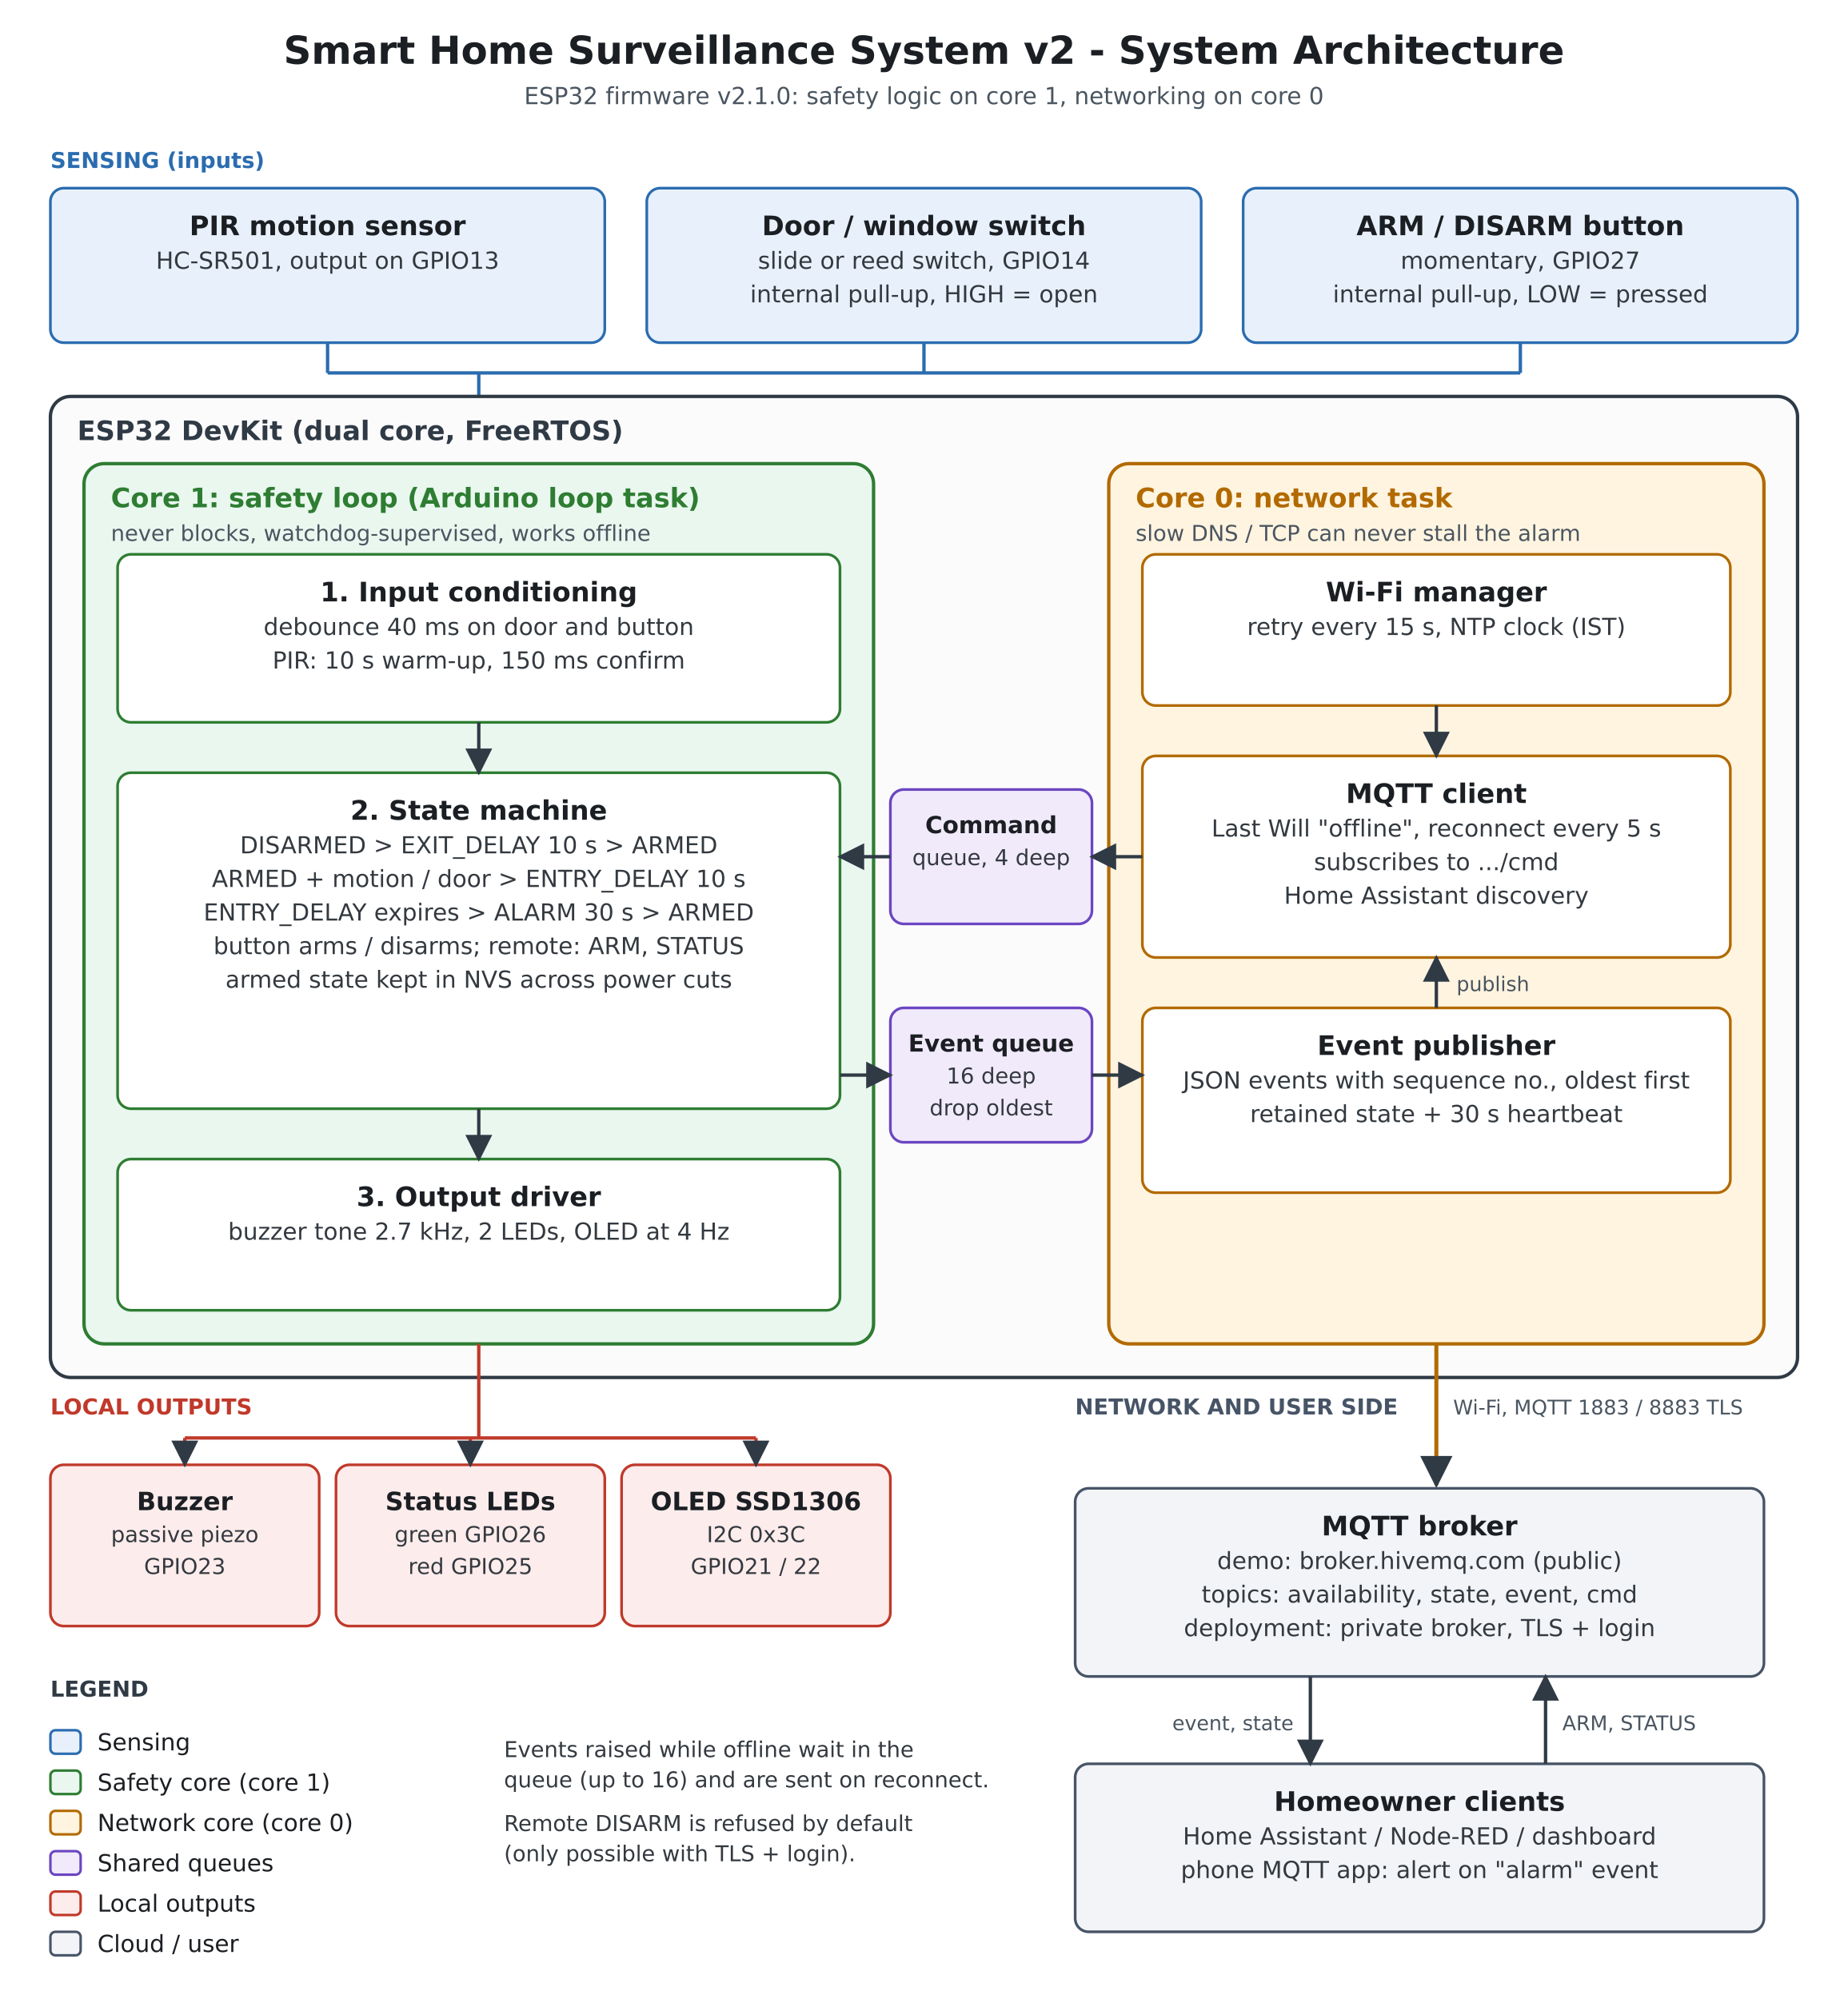
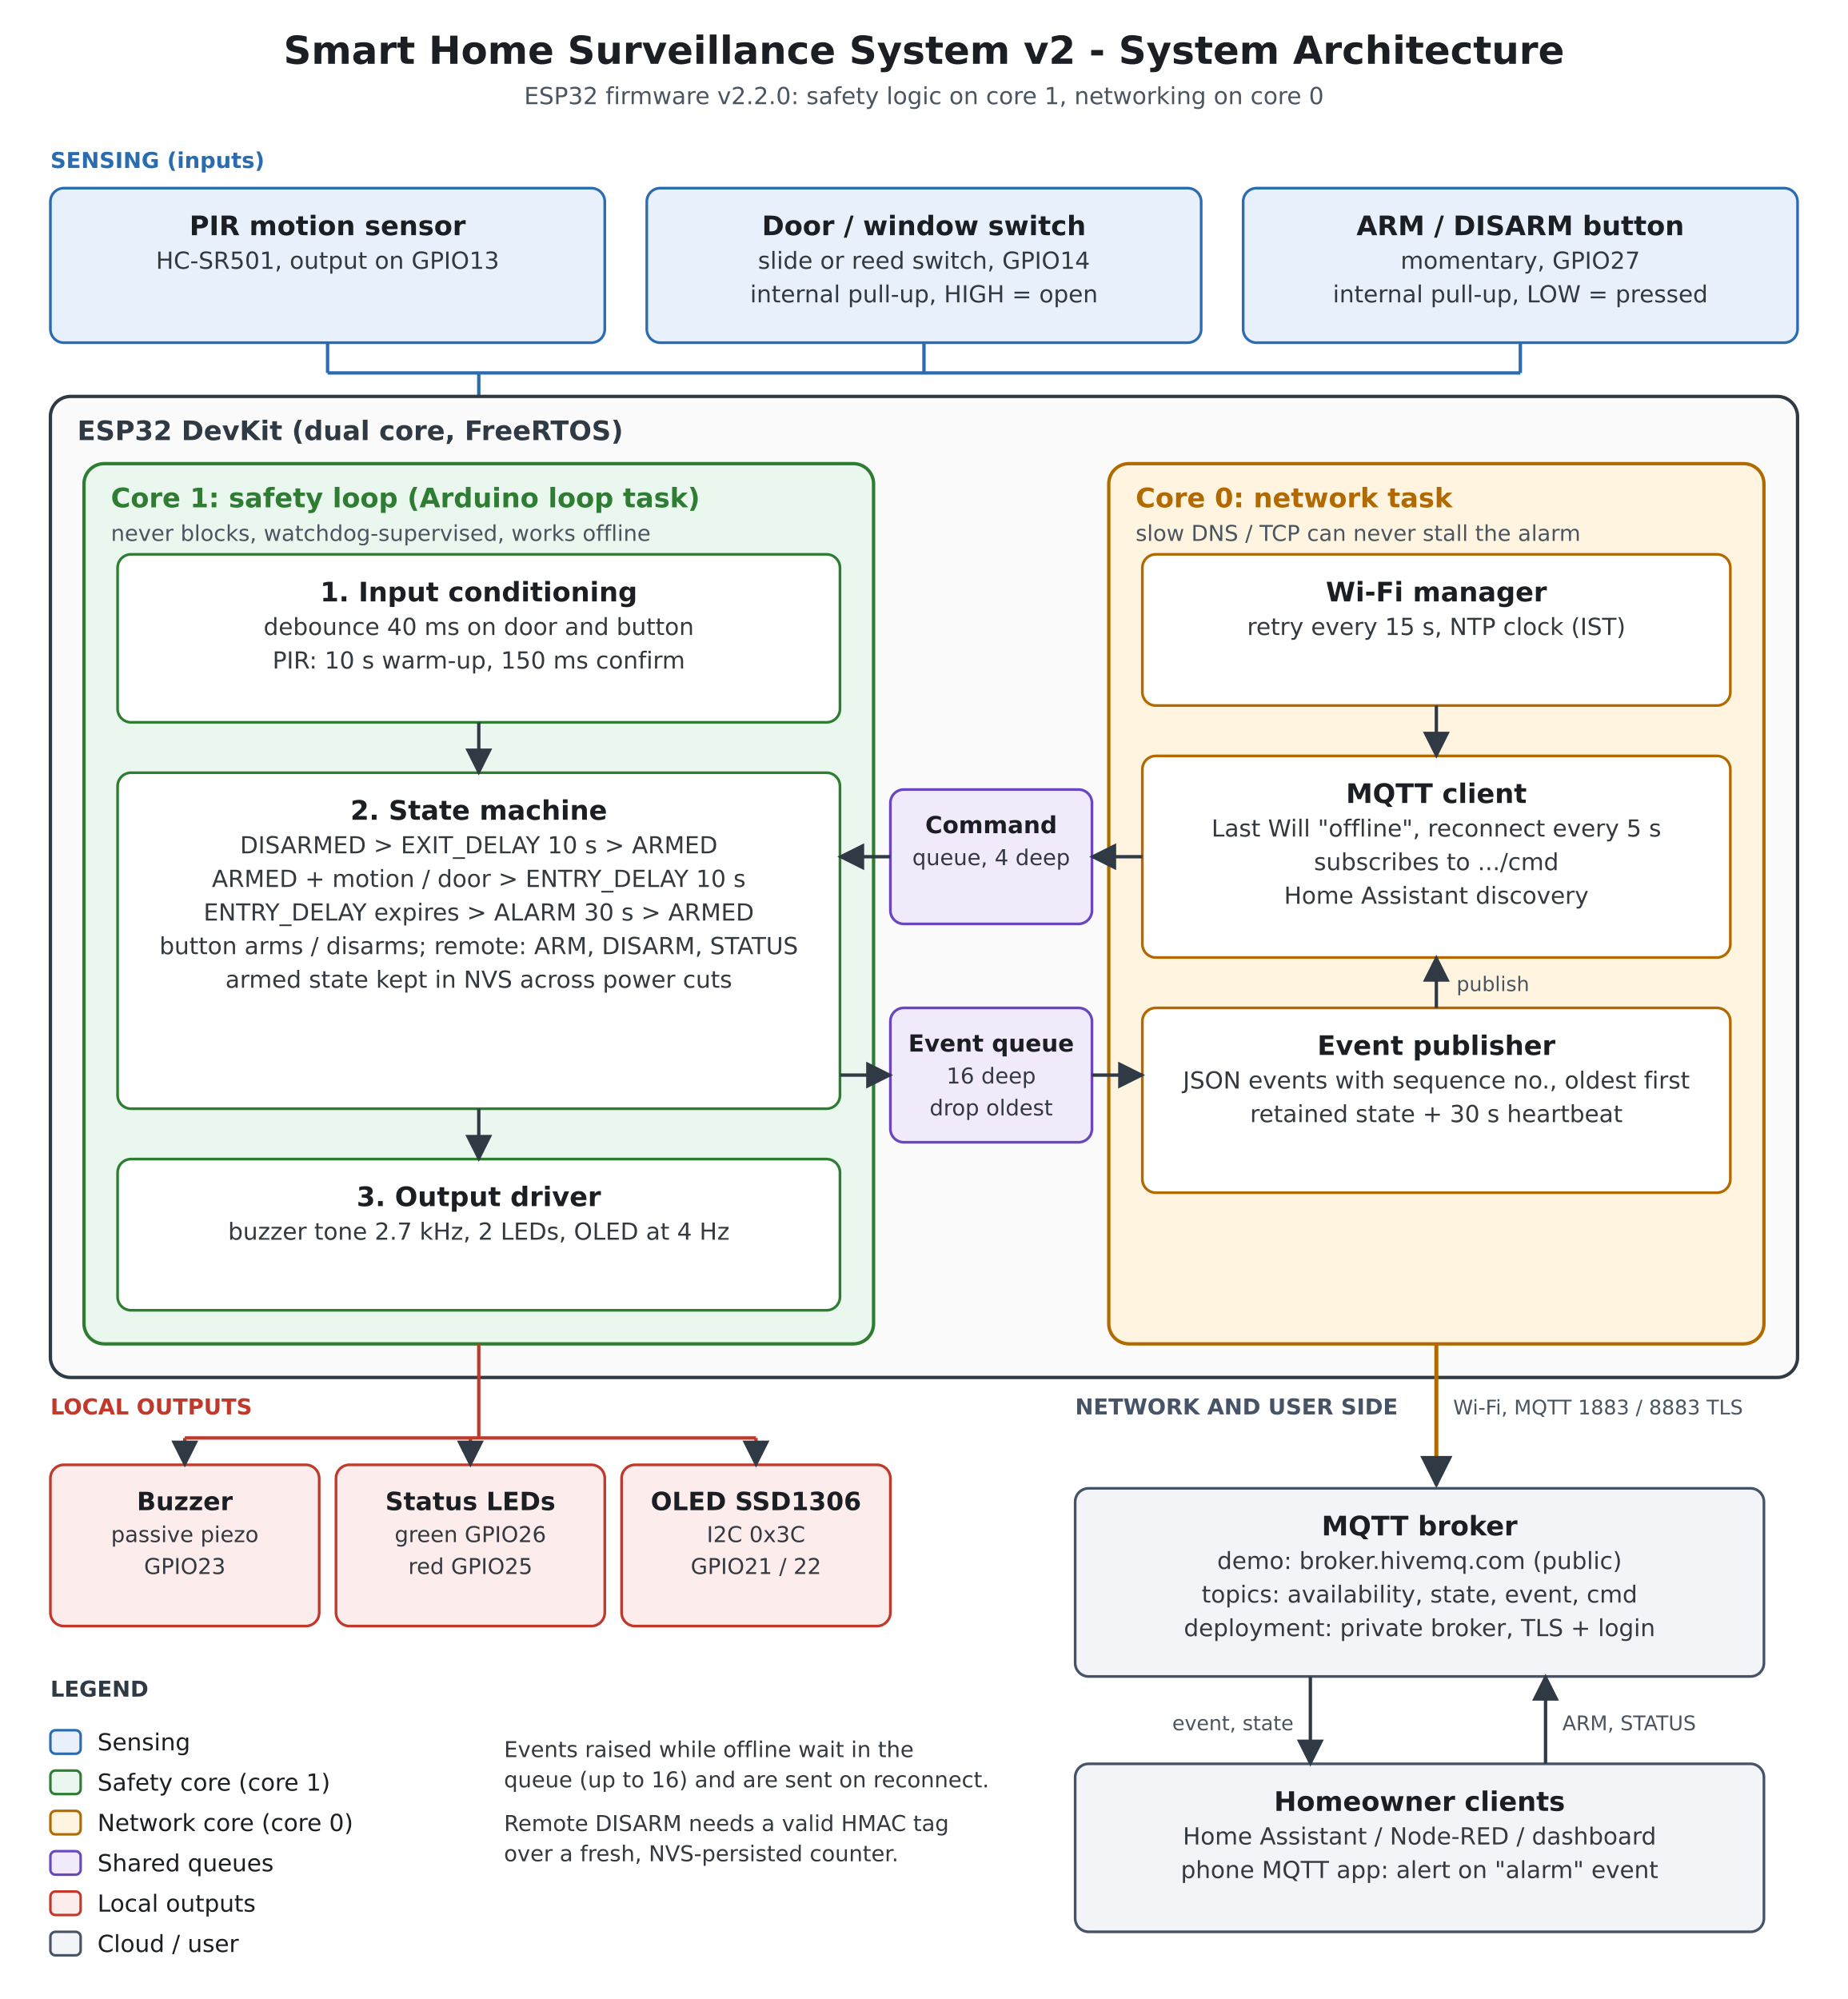
<svg xmlns="http://www.w3.org/2000/svg" width="1100" height="1190" viewBox="0 0 1100 1190" font-family="DejaVu Sans, Arial, Helvetica, sans-serif">
  <rect width="100%" height="100%" fill="#FFFFFF" />
  <defs>
    <marker id="arr" viewBox="0 0 10 10" refX="9" refY="5" markerWidth="8" markerHeight="8" orient="auto">
      <path d="M0 0 L10 5 L0 10 z" fill="#2F3A45" />
    </marker>
    <marker id="arrs" viewBox="0 0 10 10" refX="1" refY="5" markerWidth="8" markerHeight="8" orient="auto-start-reverse">
      <path d="M0 0 L10 5 L0 10 z" fill="#2F3A45" />
    </marker>
  </defs>
  <text x="550" y="38" font-size="23" font-weight="bold" text-anchor="middle" fill="#1B1F23">Smart Home Surveillance System v2 - System Architecture</text>
-   <text x="550" y="62" font-size="14" font-weight="normal" text-anchor="middle" fill="#4A5560">ESP32 firmware v2.1.0: safety logic on core 1, networking on core 0</text>
+   <text x="550" y="62" font-size="14" font-weight="normal" text-anchor="middle" fill="#4A5560">ESP32 firmware v2.2.0: safety logic on core 1, networking on core 0</text>
  <text x="30" y="100" font-size="13" font-weight="bold" text-anchor="start" fill="#2B6CB0">SENSING (inputs)</text>
  <rect x="30" y="112" width="330" height="92" rx="8" fill="#E8F1FB" stroke="#2B6CB0" stroke-width="1.6" />
  <text x="195.0" y="140" font-size="16" font-weight="bold" text-anchor="middle" fill="#1B1F23">PIR motion sensor</text>
  <text x="195.0" y="160" font-size="14" font-weight="normal" text-anchor="middle" fill="#33393F">HC-SR501, output on GPIO13</text>
  <path d="M195 204 L195 222" fill="none" stroke="#2B6CB0" stroke-width="2" />
  <rect x="385" y="112" width="330" height="92" rx="8" fill="#E8F1FB" stroke="#2B6CB0" stroke-width="1.6" />
  <text x="550.0" y="140" font-size="16" font-weight="bold" text-anchor="middle" fill="#1B1F23">Door / window switch</text>
  <text x="550.0" y="160" font-size="14" font-weight="normal" text-anchor="middle" fill="#33393F">slide or reed switch, GPIO14</text>
  <text x="550.0" y="180" font-size="14" font-weight="normal" text-anchor="middle" fill="#33393F">internal pull-up, HIGH = open</text>
  <path d="M550 204 L550 222" fill="none" stroke="#2B6CB0" stroke-width="2" />
  <rect x="740" y="112" width="330" height="92" rx="8" fill="#E8F1FB" stroke="#2B6CB0" stroke-width="1.6" />
  <text x="905.0" y="140" font-size="16" font-weight="bold" text-anchor="middle" fill="#1B1F23">ARM / DISARM button</text>
  <text x="905.0" y="160" font-size="14" font-weight="normal" text-anchor="middle" fill="#33393F">momentary, GPIO27</text>
  <text x="905.0" y="180" font-size="14" font-weight="normal" text-anchor="middle" fill="#33393F">internal pull-up, LOW = pressed</text>
  <path d="M905 204 L905 222" fill="none" stroke="#2B6CB0" stroke-width="2" />
  <path d="M195 222 L905 222" fill="none" stroke="#2B6CB0" stroke-width="2" />
  <path d="M285 222 L285 330" fill="none" stroke="#2B6CB0" stroke-width="2" marker-end="url(#arr)" />
  <rect x="30" y="236" width="1040" height="584" rx="12" fill="#FBFBFC" stroke="#2F3A45" stroke-width="2" />
  <text x="46" y="262" font-size="16" font-weight="bold" text-anchor="start" fill="#2F3A45">ESP32 DevKit (dual core, FreeRTOS)</text>
  <rect x="50" y="276" width="470" height="524" rx="12" fill="#E9F7EF" stroke="#2E7D32" stroke-width="2" />
  <text x="66" y="302" font-size="16" font-weight="bold" text-anchor="start" fill="#2E7D32">Core 1: safety loop (Arduino loop task)</text>
  <text x="66" y="322" font-size="13" font-weight="normal" text-anchor="start" fill="#4A5560">never blocks, watchdog-supervised, works offline</text>
  <rect x="70" y="330" width="430" height="100" rx="8" fill="#FFFFFF" stroke="#2E7D32" stroke-width="1.6" />
  <text x="285.0" y="358" font-size="16" font-weight="bold" text-anchor="middle" fill="#1B1F23">1. Input conditioning</text>
  <text x="285.0" y="378" font-size="14" font-weight="normal" text-anchor="middle" fill="#33393F">debounce 40 ms on door and button</text>
  <text x="285.0" y="398" font-size="14" font-weight="normal" text-anchor="middle" fill="#33393F">PIR: 10 s warm-up, 150 ms confirm</text>
  <rect x="70" y="460" width="430" height="200" rx="8" fill="#FFFFFF" stroke="#2E7D32" stroke-width="1.6" />
  <text x="285.0" y="488" font-size="16" font-weight="bold" text-anchor="middle" fill="#1B1F23">2. State machine</text>
  <text x="285.0" y="508" font-size="14" font-weight="normal" text-anchor="middle" fill="#33393F">DISARMED &gt; EXIT_DELAY 10 s &gt; ARMED</text>
  <text x="285.0" y="528" font-size="14" font-weight="normal" text-anchor="middle" fill="#33393F">ARMED + motion / door &gt; ENTRY_DELAY 10 s</text>
  <text x="285.0" y="548" font-size="14" font-weight="normal" text-anchor="middle" fill="#33393F">ENTRY_DELAY expires &gt; ALARM 30 s &gt; ARMED</text>
-   <text x="285.0" y="568" font-size="14" font-weight="normal" text-anchor="middle" fill="#33393F">button arms / disarms; remote: ARM, STATUS</text>
+   <text x="285.0" y="568" font-size="14" font-weight="normal" text-anchor="middle" fill="#33393F">button arms / disarms; remote: ARM, DISARM, STATUS</text>
  <text x="285.0" y="588" font-size="14" font-weight="normal" text-anchor="middle" fill="#33393F">armed state kept in NVS across power cuts</text>
  <rect x="70" y="690" width="430" height="90" rx="8" fill="#FFFFFF" stroke="#2E7D32" stroke-width="1.6" />
  <text x="285.0" y="718" font-size="16" font-weight="bold" text-anchor="middle" fill="#1B1F23">3. Output driver</text>
  <text x="285.0" y="738" font-size="14" font-weight="normal" text-anchor="middle" fill="#33393F">buzzer tone 2.7 kHz, 2 LEDs, OLED at 4 Hz</text>
  <path d="M285 430 L285 460" fill="none" stroke="#2F3A45" stroke-width="2" marker-end="url(#arr)" />
  <path d="M285 660 L285 690" fill="none" stroke="#2F3A45" stroke-width="2" marker-end="url(#arr)" />
  <rect x="530" y="470" width="120" height="80" rx="8" fill="#F1EAFB" stroke="#6B46C1" stroke-width="1.6" />
  <text x="590.0" y="496" font-size="14" font-weight="bold" text-anchor="middle" fill="#1B1F23">Command</text>
  <text x="590.0" y="515" font-size="13" font-weight="normal" text-anchor="middle" fill="#33393F">queue, 4 deep</text>
  <rect x="530" y="600" width="120" height="80" rx="8" fill="#F1EAFB" stroke="#6B46C1" stroke-width="1.6" />
  <text x="590.0" y="626" font-size="14" font-weight="bold" text-anchor="middle" fill="#1B1F23">Event queue</text>
  <text x="590.0" y="645" font-size="13" font-weight="normal" text-anchor="middle" fill="#33393F">16 deep</text>
  <text x="590.0" y="664" font-size="13" font-weight="normal" text-anchor="middle" fill="#33393F">drop oldest</text>
  <rect x="660" y="276" width="390" height="524" rx="12" fill="#FFF4E0" stroke="#B26A00" stroke-width="2" />
  <text x="676" y="302" font-size="16" font-weight="bold" text-anchor="start" fill="#B26A00">Core 0: network task</text>
  <text x="676" y="322" font-size="13" font-weight="normal" text-anchor="start" fill="#4A5560">slow DNS / TCP can never stall the alarm</text>
  <rect x="680" y="330" width="350" height="90" rx="8" fill="#FFFFFF" stroke="#B26A00" stroke-width="1.6" />
  <text x="855.0" y="358" font-size="16" font-weight="bold" text-anchor="middle" fill="#1B1F23">Wi-Fi manager</text>
  <text x="855.0" y="378" font-size="14" font-weight="normal" text-anchor="middle" fill="#33393F">retry every 15 s, NTP clock (IST)</text>
  <rect x="680" y="450" width="350" height="120" rx="8" fill="#FFFFFF" stroke="#B26A00" stroke-width="1.6" />
  <text x="855.0" y="478" font-size="16" font-weight="bold" text-anchor="middle" fill="#1B1F23">MQTT client</text>
  <text x="855.0" y="498" font-size="14" font-weight="normal" text-anchor="middle" fill="#33393F">Last Will "offline", reconnect every 5 s</text>
  <text x="855.0" y="518" font-size="14" font-weight="normal" text-anchor="middle" fill="#33393F">subscribes to .../cmd</text>
  <text x="855.0" y="538" font-size="14" font-weight="normal" text-anchor="middle" fill="#33393F">Home Assistant discovery</text>
  <rect x="680" y="600" width="350" height="110" rx="8" fill="#FFFFFF" stroke="#B26A00" stroke-width="1.6" />
  <text x="855.0" y="628" font-size="16" font-weight="bold" text-anchor="middle" fill="#1B1F23">Event publisher</text>
  <text x="855.0" y="648" font-size="14" font-weight="normal" text-anchor="middle" fill="#33393F">JSON events with sequence no., oldest first</text>
  <text x="855.0" y="668" font-size="14" font-weight="normal" text-anchor="middle" fill="#33393F">retained state + 30 s heartbeat</text>
  <path d="M855 420 L855 450" fill="none" stroke="#2F3A45" stroke-width="2" marker-end="url(#arr)" />
  <path d="M855 600 L855 570" fill="none" stroke="#2F3A45" stroke-width="2" marker-end="url(#arr)" />
  <path d="M680 510 L650 510" fill="none" stroke="#2F3A45" stroke-width="2" marker-end="url(#arr)" />
  <path d="M530 510 L500 510" fill="none" stroke="#2F3A45" stroke-width="2" marker-end="url(#arr)" />
  <path d="M500 640 L530 640" fill="none" stroke="#2F3A45" stroke-width="2" marker-end="url(#arr)" />
  <path d="M650 640 L680 640" fill="none" stroke="#2F3A45" stroke-width="2" marker-end="url(#arr)" />
  <text x="867" y="590" font-size="12" font-weight="normal" text-anchor="start" fill="#4A5560">publish</text>
  <text x="30" y="842" font-size="13" font-weight="bold" text-anchor="start" fill="#C0392B">LOCAL OUTPUTS</text>
  <path d="M285 800 L285 856" fill="none" stroke="#C0392B" stroke-width="2" />
  <path d="M110 856 L450 856" fill="none" stroke="#C0392B" stroke-width="2" />
  <rect x="30" y="872" width="160" height="96" rx="8" fill="#FDECEC" stroke="#C0392B" stroke-width="1.6" />
  <text x="110.0" y="899" font-size="15" font-weight="bold" text-anchor="middle" fill="#1B1F23">Buzzer</text>
  <text x="110.0" y="918" font-size="13" font-weight="normal" text-anchor="middle" fill="#33393F">passive piezo</text>
  <text x="110.0" y="937" font-size="13" font-weight="normal" text-anchor="middle" fill="#33393F">GPIO23</text>
  <path d="M110 856 L110 872" fill="none" stroke="#C0392B" stroke-width="2" marker-end="url(#arr)" />
  <rect x="200" y="872" width="160" height="96" rx="8" fill="#FDECEC" stroke="#C0392B" stroke-width="1.6" />
  <text x="280.0" y="899" font-size="15" font-weight="bold" text-anchor="middle" fill="#1B1F23">Status LEDs</text>
  <text x="280.0" y="918" font-size="13" font-weight="normal" text-anchor="middle" fill="#33393F">green GPIO26</text>
  <text x="280.0" y="937" font-size="13" font-weight="normal" text-anchor="middle" fill="#33393F">red GPIO25</text>
  <path d="M280 856 L280 872" fill="none" stroke="#C0392B" stroke-width="2" marker-end="url(#arr)" />
  <rect x="370" y="872" width="160" height="96" rx="8" fill="#FDECEC" stroke="#C0392B" stroke-width="1.6" />
  <text x="450.0" y="899" font-size="15" font-weight="bold" text-anchor="middle" fill="#1B1F23">OLED SSD1306</text>
  <text x="450.0" y="918" font-size="13" font-weight="normal" text-anchor="middle" fill="#33393F">I2C 0x3C</text>
  <text x="450.0" y="937" font-size="13" font-weight="normal" text-anchor="middle" fill="#33393F">GPIO21 / 22</text>
  <path d="M450 856 L450 872" fill="none" stroke="#C0392B" stroke-width="2" marker-end="url(#arr)" />
  <text x="640" y="842" font-size="13" font-weight="bold" text-anchor="start" fill="#475467">NETWORK AND USER SIDE</text>
  <path d="M855 800 L855 884" fill="none" stroke="#B26A00" stroke-width="2.4" marker-end="url(#arr)" />
  <text x="865" y="842" font-size="12" font-weight="normal" text-anchor="start" fill="#4A5560">Wi-Fi, MQTT 1883 / 8883 TLS</text>
  <rect x="640" y="886" width="410" height="112" rx="8" fill="#F2F4F7" stroke="#475467" stroke-width="1.6" />
  <text x="845.0" y="914" font-size="16" font-weight="bold" text-anchor="middle" fill="#1B1F23">MQTT broker</text>
  <text x="845.0" y="934" font-size="14" font-weight="normal" text-anchor="middle" fill="#33393F">demo: broker.hivemq.com (public)</text>
  <text x="845.0" y="954" font-size="14" font-weight="normal" text-anchor="middle" fill="#33393F">topics: availability, state, event, cmd</text>
  <text x="845.0" y="974" font-size="14" font-weight="normal" text-anchor="middle" fill="#33393F">deployment: private broker, TLS + login</text>
  <rect x="640" y="1050" width="410" height="100" rx="8" fill="#F2F4F7" stroke="#475467" stroke-width="1.6" />
  <text x="845.0" y="1078" font-size="16" font-weight="bold" text-anchor="middle" fill="#1B1F23">Homeowner clients</text>
  <text x="845.0" y="1098" font-size="14" font-weight="normal" text-anchor="middle" fill="#33393F">Home Assistant / Node-RED / dashboard</text>
  <text x="845.0" y="1118" font-size="14" font-weight="normal" text-anchor="middle" fill="#33393F">phone MQTT app: alert on "alarm" event</text>
  <path d="M780 998 L780 1050" fill="none" stroke="#2F3A45" stroke-width="2" marker-end="url(#arr)" />
  <text x="770" y="1030" font-size="12" font-weight="normal" text-anchor="end" fill="#4A5560">event, state</text>
  <path d="M920 1050 L920 998" fill="none" stroke="#2F3A45" stroke-width="2" marker-end="url(#arr)" />
  <text x="930" y="1030" font-size="12" font-weight="normal" text-anchor="start" fill="#4A5560">ARM, STATUS</text>
  <text x="30" y="1010" font-size="13" font-weight="bold" text-anchor="start" fill="#2F3A45">LEGEND</text>
  <rect x="30" y="1030" width="18" height="14" rx="3" fill="#E8F1FB" stroke="#2B6CB0" stroke-width="1.5" />
  <text x="58" y="1042" font-size="14" font-weight="normal" text-anchor="start" fill="#1B1F23">Sensing</text>
  <rect x="30" y="1054" width="18" height="14" rx="3" fill="#E9F7EF" stroke="#2E7D32" stroke-width="1.5" />
  <text x="58" y="1066" font-size="14" font-weight="normal" text-anchor="start" fill="#1B1F23">Safety core (core 1)</text>
  <rect x="30" y="1078" width="18" height="14" rx="3" fill="#FFF4E0" stroke="#B26A00" stroke-width="1.5" />
  <text x="58" y="1090" font-size="14" font-weight="normal" text-anchor="start" fill="#1B1F23">Network core (core 0)</text>
  <rect x="30" y="1102" width="18" height="14" rx="3" fill="#F1EAFB" stroke="#6B46C1" stroke-width="1.5" />
  <text x="58" y="1114" font-size="14" font-weight="normal" text-anchor="start" fill="#1B1F23">Shared queues</text>
  <rect x="30" y="1126" width="18" height="14" rx="3" fill="#FDECEC" stroke="#C0392B" stroke-width="1.5" />
  <text x="58" y="1138" font-size="14" font-weight="normal" text-anchor="start" fill="#1B1F23">Local outputs</text>
  <rect x="30" y="1150" width="18" height="14" rx="3" fill="#F2F4F7" stroke="#475467" stroke-width="1.5" />
  <text x="58" y="1162" font-size="14" font-weight="normal" text-anchor="start" fill="#1B1F23">Cloud / user</text>
  <text x="300" y="1046" font-size="13" font-weight="normal" text-anchor="start" fill="#33393F">Events raised while offline wait in the</text>
  <text x="300" y="1064" font-size="13" font-weight="normal" text-anchor="start" fill="#33393F">queue (up to 16) and are sent on reconnect.</text>
-   <text x="300" y="1090" font-size="13" font-weight="normal" text-anchor="start" fill="#33393F">Remote DISARM is refused by default</text>
-   <text x="300" y="1108" font-size="13" font-weight="normal" text-anchor="start" fill="#33393F">(only possible with TLS + login).</text>
+   <text x="300" y="1090" font-size="13" font-weight="normal" text-anchor="start" fill="#33393F">Remote DISARM needs a valid HMAC tag</text>
+   <text x="300" y="1108" font-size="13" font-weight="normal" text-anchor="start" fill="#33393F">over a fresh, NVS-persisted counter.</text>
</svg>
